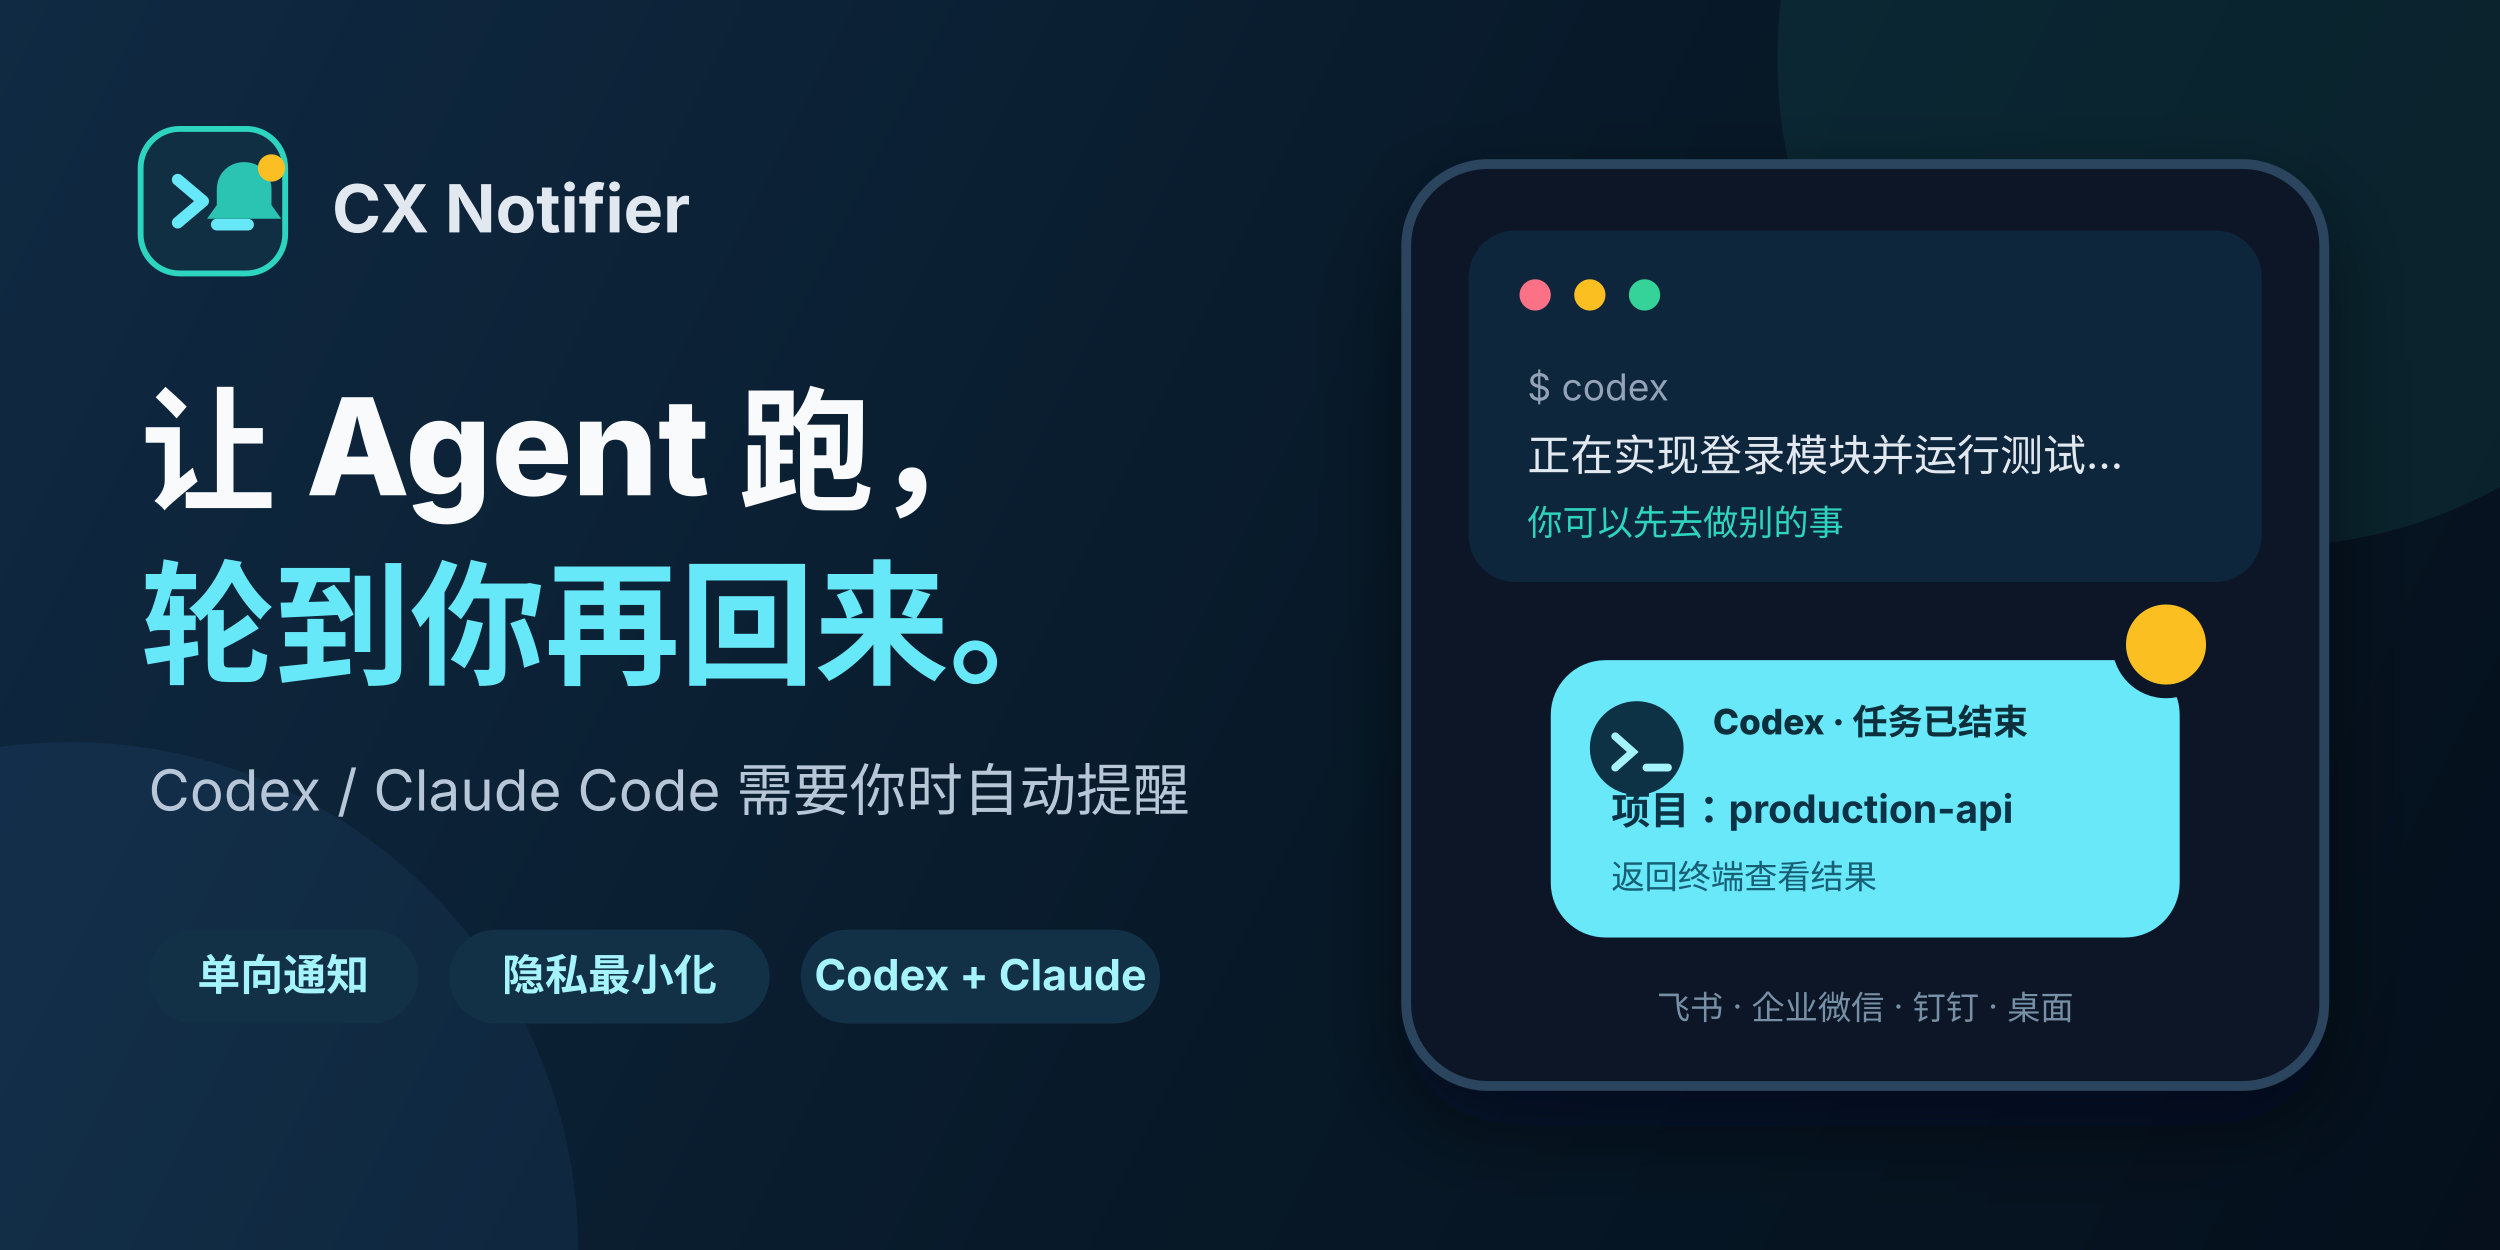
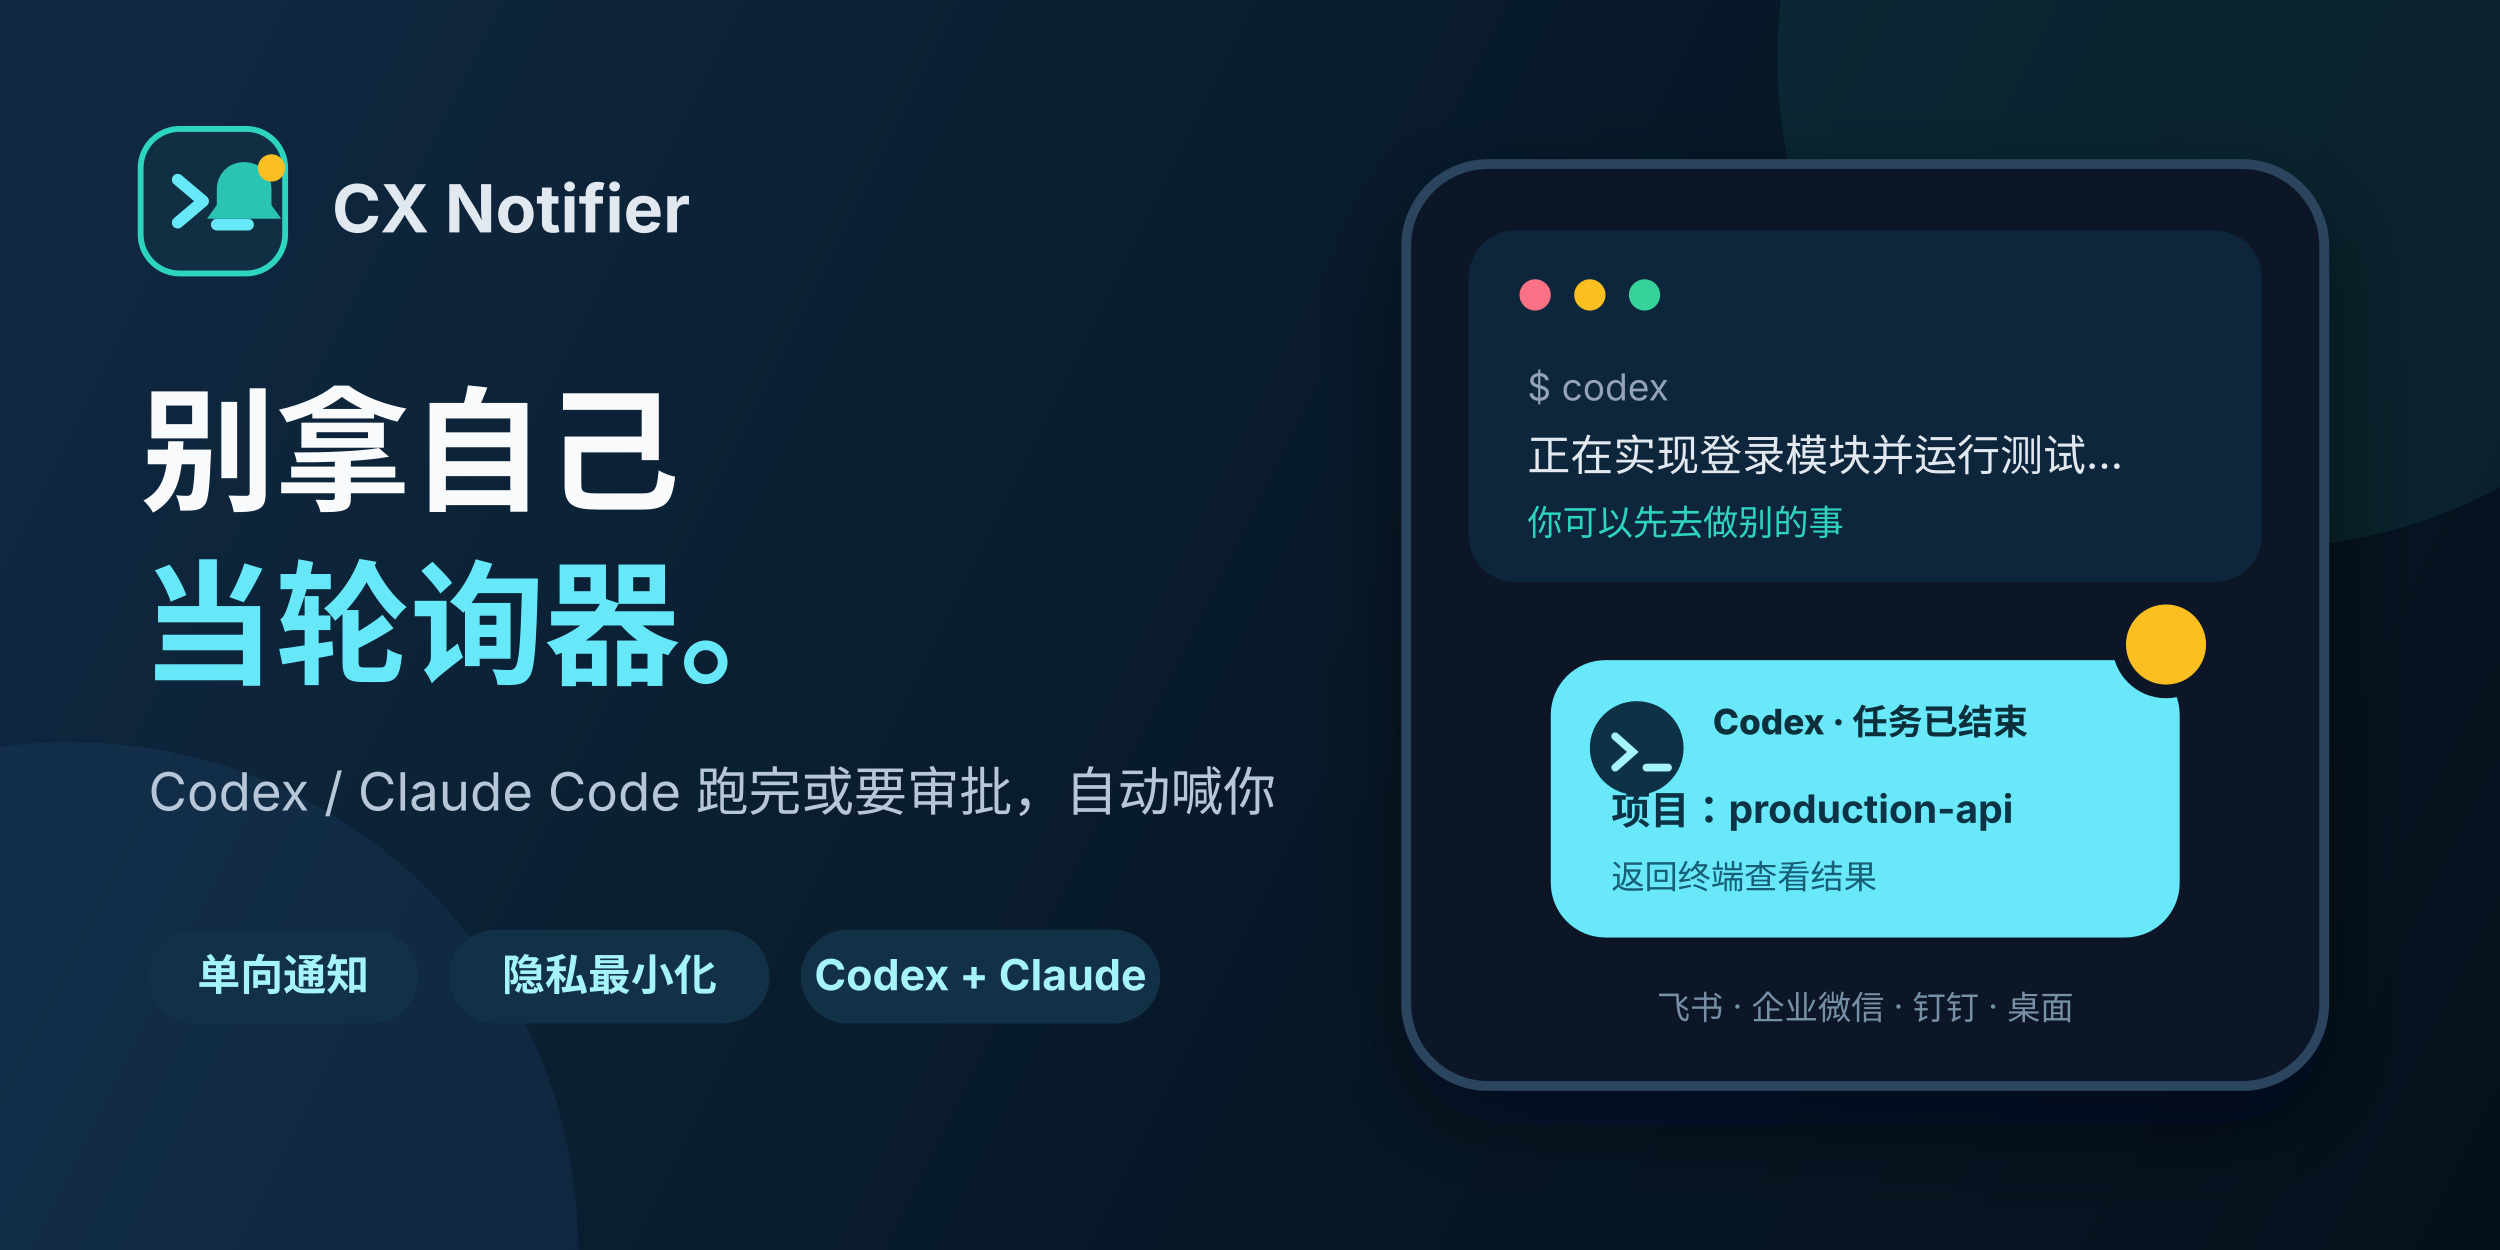
<svg xmlns="http://www.w3.org/2000/svg" width="1280" height="640" viewBox="0 0 1280 640" role="img" aria-labelledby="title desc">
  <defs>
    <linearGradient id="bg" x1="0" y1="0" x2="1280" y2="640" gradientUnits="userSpaceOnUse">
      <stop stop-color="#102A43" />
      <stop offset="0.58" stop-color="#071827" />
      <stop offset="1" stop-color="#05101C" />
    </linearGradient>
    <linearGradient id="accent" x1="740" y1="98" x2="1120" y2="530" gradientUnits="userSpaceOnUse">
      <stop stop-color="#67E8F9" />
      <stop offset="1" stop-color="#2DD4BF" />
    </linearGradient>
    <filter id="shadow" x="-30%" y="-30%" width="160%" height="160%">
      <feDropShadow dx="0" dy="18" stdDeviation="22" flood-color="#020617" flood-opacity="0.5" />
    </filter>
  </defs>
  <rect width="1280" height="640" fill="url(#bg)" />
  <circle cx="1160" cy="30" r="250" fill="#2DD4BF" opacity="0.08" />
  <circle cx="36" cy="640" r="260" fill="#60A5FA" opacity="0.07" />
  <g font-family="Inter, 'PingFang SC', 'Microsoft YaHei', ui-sans-serif, sans-serif">
    <g transform="translate(72 66)">
      <rect width="74" height="74" rx="20" fill="#102F42" stroke="#2DD4BF" stroke-width="3" />
      <path d="m19 26 13 11-13 11M39 49h16" fill="none" stroke="#67E8F9" stroke-width="6" stroke-linecap="round" stroke-linejoin="round" />
      <path d="M53 17c-8 0-14 6-14 14v8l-5 7h38l-5-7v-8c0-8-6-14-14-14Z" fill="#2DD4BF" opacity="0.9" />
      <circle cx="67" cy="20" r="7" fill="#FBBF24" />
    </g>
    <text x="170" y="119" fill="#E2E8F0" font-size="34" font-weight="720">CX Notifier</text>
-     <text x="72" y="256" fill="#F8FAFC" font-size="69" font-weight="780">让 Agent 跑，</text>
-     <text x="72" y="345" fill="#67E8F9" font-size="69" font-weight="780">轮到你再回来。</text>
-     <text x="76" y="415" fill="#B7C7D8" font-size="29">Codex / Claude Code 需要你时自动提醒</text>
+     <text x="72" y="256" fill="#F8FAFC" font-size="69" font-weight="780">别拿自己</text>
+     <text x="72" y="345" fill="#67E8F9" font-size="69" font-weight="780">当轮询器。</text>
+     <text x="76" y="415" fill="#B7C7D8" font-size="27">Codex / Claude Code 跑完或要审批，自动喊你</text>
    <g transform="translate(76 476)" font-size="22" font-weight="650">
      <rect width="138" height="48" rx="24" fill="#123147" />
      <text x="69" y="31" text-anchor="middle" fill="#A5F3FC">单向通知</text>
      <rect x="154" width="164" height="48" rx="24" fill="#123147" />
      <text x="236" y="31" text-anchor="middle" fill="#A5F3FC">隐私最小化</text>
      <rect x="334" width="184" height="48" rx="24" fill="#123147" />
      <text x="426" y="31" text-anchor="middle" fill="#A5F3FC">Codex + Claude</text>
    </g>
  </g>
  <g transform="translate(720 84)" filter="url(#shadow)" font-family="Inter, 'PingFang SC', 'Microsoft YaHei', ui-sans-serif, sans-serif">
    <rect width="470" height="472" rx="42" fill="#0B1828" stroke="#2A455D" stroke-width="5" />
    <rect x="32" y="34" width="406" height="180" rx="24" fill="#10263B" />
    <circle cx="66" cy="67" r="8" fill="#FB7185" />
    <circle cx="94" cy="67" r="8" fill="#FBBF24" />
    <circle cx="122" cy="67" r="8" fill="#34D399" />
    <text x="62" y="121" fill="#94A3B8" font-size="19">$ codex</text>
    <text x="62" y="157" fill="#E2E8F0" font-size="22">正在实现登录模块并运行测试…</text>
    <text x="62" y="190" fill="#2DD4BF" font-size="18">你可以先去做别的事</text>
    <rect x="74" y="254" width="322" height="142" rx="28" fill="url(#accent)" />
    <circle cx="118" cy="299" r="24" fill="#0F3345" />
    <path d="m107 293 9 8-9 8M123 309h11" fill="none" stroke="#A5F3FC" stroke-width="4" stroke-linecap="round" />
    <text x="157" y="292" fill="#082F3B" font-size="18" font-weight="760">Codex · 任务已结束</text>
    <text x="105" y="338" fill="#083344" font-size="20" font-weight="650">项目：production-api</text>
    <text x="105" y="371" fill="#155E75" font-size="17">返回终端查看结果</text>
    <circle cx="389" cy="246" r="24" fill="#FBBF24" stroke="#0B1828" stroke-width="7" />
    <text x="235" y="438" text-anchor="middle" fill="#7890A6" font-size="17">飞书 · 企业微信 · 钉钉 · 桌面</text>
  </g>
</svg>
